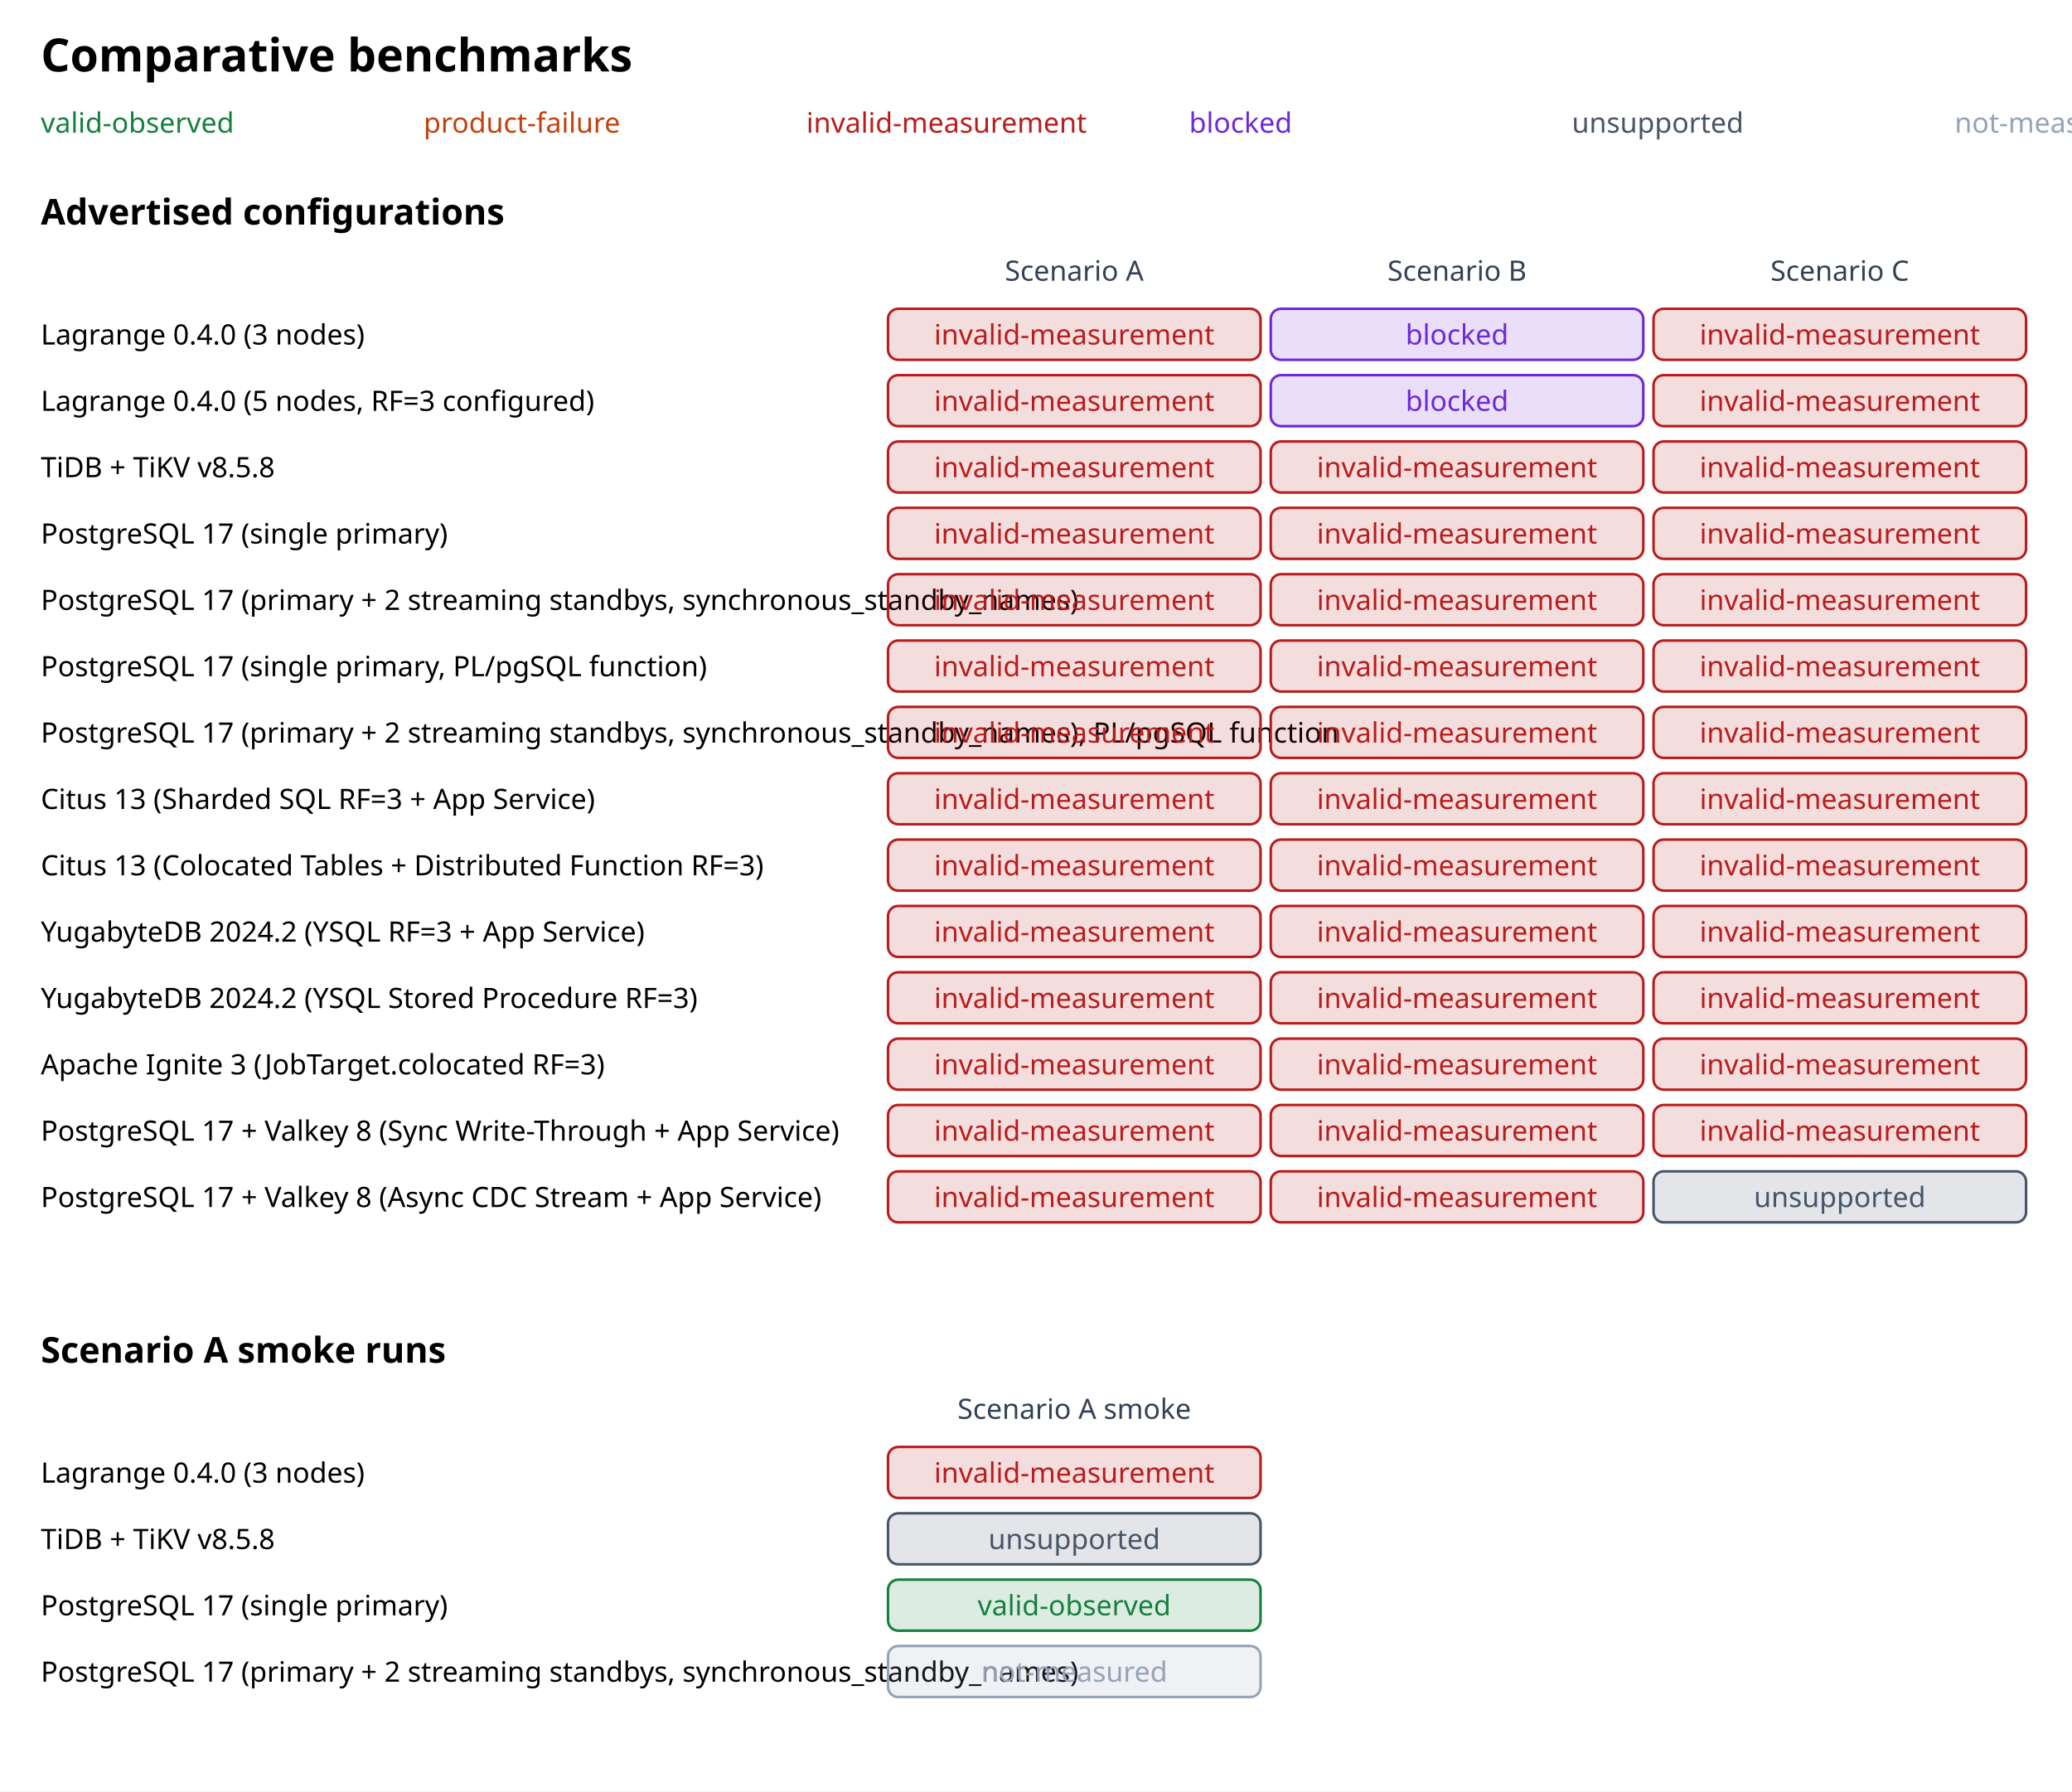
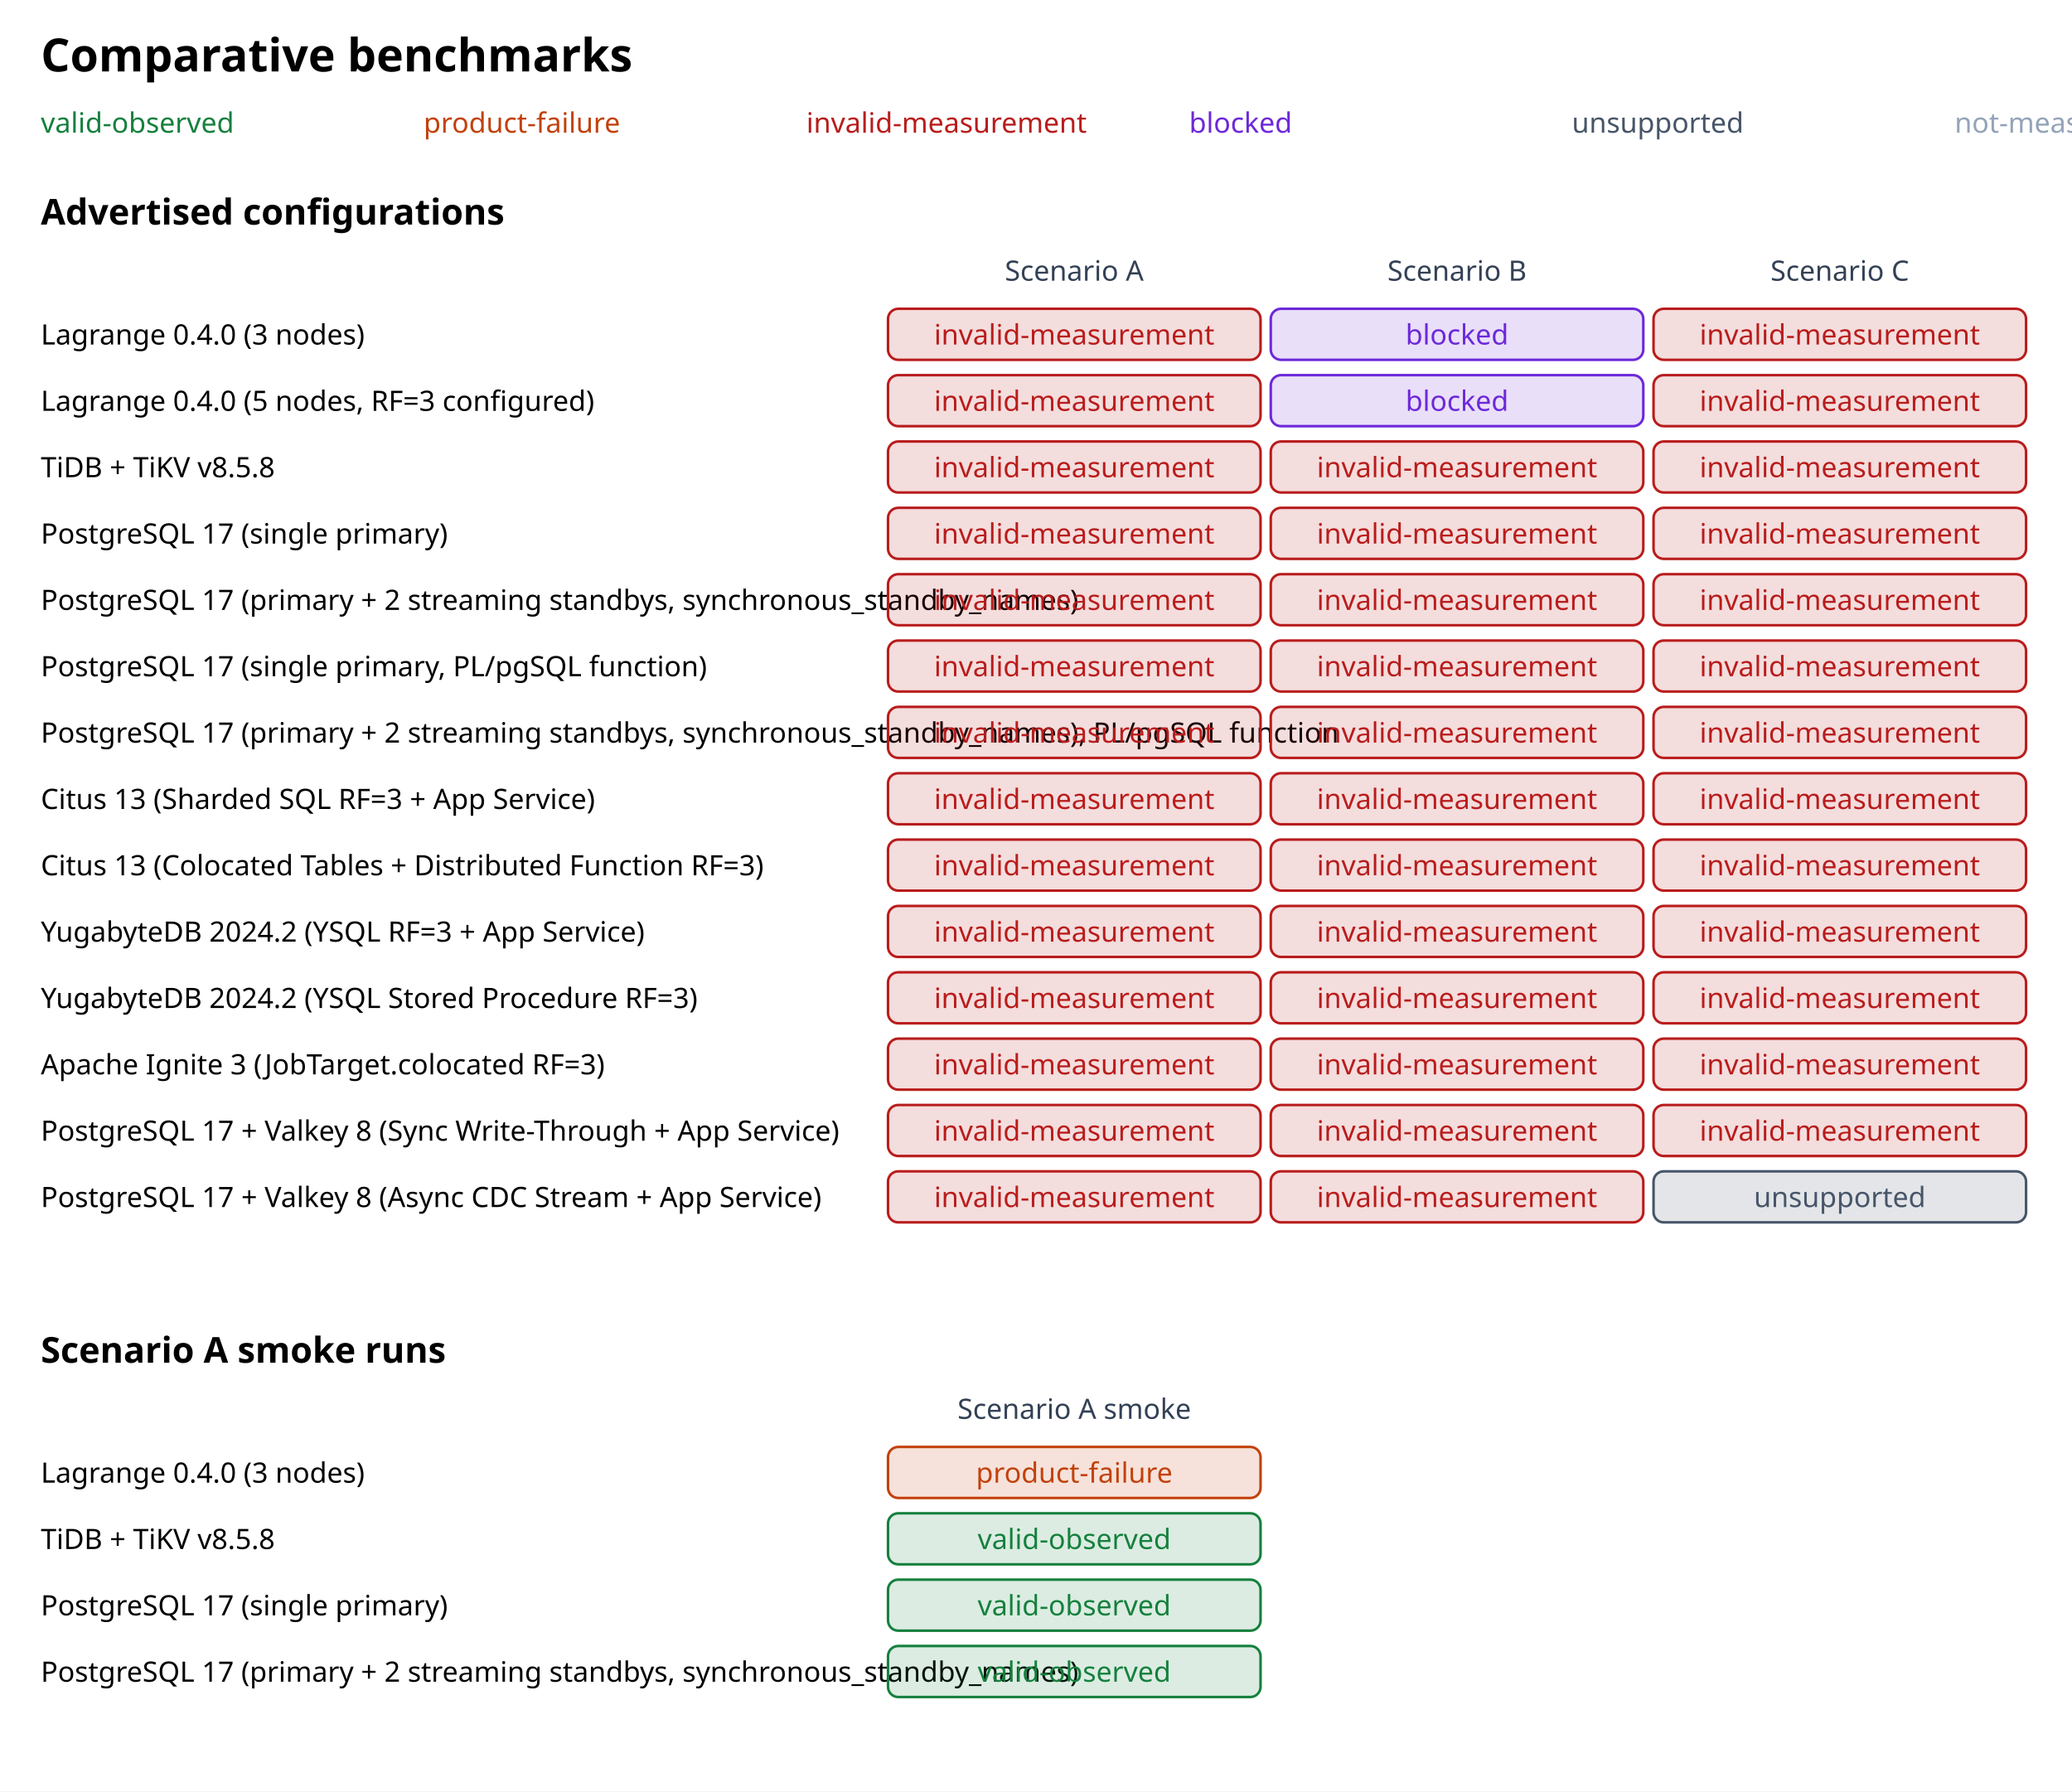
<svg xmlns="http://www.w3.org/2000/svg" width="812" height="702" viewBox="0 0 812 702" font-family="sans-serif">
  <rect width="100%" height="100%" fill="#ffffff" />
  <text x="16" y="28" font-size="18" font-weight="700">Comparative benchmarks</text>
  <text x="16" y="52" font-size="11" fill="#15803d">valid-observed</text>
  <text x="166" y="52" font-size="11" fill="#c2410c">product-failure</text>
  <text x="316" y="52" font-size="11" fill="#b91c1c">invalid-measurement</text>
  <text x="466" y="52" font-size="11" fill="#6d28d9">blocked</text>
  <text x="616" y="52" font-size="11" fill="#475569">unsupported</text>
  <text x="766" y="52" font-size="11" fill="#94a3b8">not-measured</text>
  <text x="16" y="88" font-size="14" font-weight="600">Advertised configurations</text>
  <text x="421" y="110" text-anchor="middle" font-size="11" fill="#334155">Scenario A</text>
  <text x="571" y="110" text-anchor="middle" font-size="11" fill="#334155">Scenario B</text>
  <text x="721" y="110" text-anchor="middle" font-size="11" fill="#334155">Scenario C</text>
  <text x="16" y="135" font-size="11">Lagrange 0.4.0 (3 nodes)</text>
  <g>
    <rect x="348" y="121" width="146" height="20" rx="4" fill="#b91c1c" fill-opacity="0.15" stroke="#b91c1c" />
    <text x="421" y="135" text-anchor="middle" font-size="11" fill="#b91c1c">invalid-measurement</text>
  </g>
  <g>
    <rect x="498" y="121" width="146" height="20" rx="4" fill="#6d28d9" fill-opacity="0.15" stroke="#6d28d9" />
    <text x="571" y="135" text-anchor="middle" font-size="11" fill="#6d28d9">blocked</text>
  </g>
  <g>
    <rect x="648" y="121" width="146" height="20" rx="4" fill="#b91c1c" fill-opacity="0.15" stroke="#b91c1c" />
    <text x="721" y="135" text-anchor="middle" font-size="11" fill="#b91c1c">invalid-measurement</text>
  </g>
  <text x="16" y="161" font-size="11">Lagrange 0.4.0 (5 nodes, RF=3 configured)</text>
  <g>
    <rect x="348" y="147" width="146" height="20" rx="4" fill="#b91c1c" fill-opacity="0.15" stroke="#b91c1c" />
    <text x="421" y="161" text-anchor="middle" font-size="11" fill="#b91c1c">invalid-measurement</text>
  </g>
  <g>
    <rect x="498" y="147" width="146" height="20" rx="4" fill="#6d28d9" fill-opacity="0.15" stroke="#6d28d9" />
    <text x="571" y="161" text-anchor="middle" font-size="11" fill="#6d28d9">blocked</text>
  </g>
  <g>
    <rect x="648" y="147" width="146" height="20" rx="4" fill="#b91c1c" fill-opacity="0.15" stroke="#b91c1c" />
    <text x="721" y="161" text-anchor="middle" font-size="11" fill="#b91c1c">invalid-measurement</text>
  </g>
  <text x="16" y="187" font-size="11">TiDB + TiKV v8.5.8</text>
  <g>
    <rect x="348" y="173" width="146" height="20" rx="4" fill="#b91c1c" fill-opacity="0.15" stroke="#b91c1c" />
    <text x="421" y="187" text-anchor="middle" font-size="11" fill="#b91c1c">invalid-measurement</text>
  </g>
  <g>
    <rect x="498" y="173" width="146" height="20" rx="4" fill="#b91c1c" fill-opacity="0.15" stroke="#b91c1c" />
    <text x="571" y="187" text-anchor="middle" font-size="11" fill="#b91c1c">invalid-measurement</text>
  </g>
  <g>
    <rect x="648" y="173" width="146" height="20" rx="4" fill="#b91c1c" fill-opacity="0.15" stroke="#b91c1c" />
    <text x="721" y="187" text-anchor="middle" font-size="11" fill="#b91c1c">invalid-measurement</text>
  </g>
  <text x="16" y="213" font-size="11">PostgreSQL 17 (single primary)</text>
  <g>
    <rect x="348" y="199" width="146" height="20" rx="4" fill="#b91c1c" fill-opacity="0.15" stroke="#b91c1c" />
    <text x="421" y="213" text-anchor="middle" font-size="11" fill="#b91c1c">invalid-measurement</text>
  </g>
  <g>
    <rect x="498" y="199" width="146" height="20" rx="4" fill="#b91c1c" fill-opacity="0.15" stroke="#b91c1c" />
    <text x="571" y="213" text-anchor="middle" font-size="11" fill="#b91c1c">invalid-measurement</text>
  </g>
  <g>
    <rect x="648" y="199" width="146" height="20" rx="4" fill="#b91c1c" fill-opacity="0.15" stroke="#b91c1c" />
    <text x="721" y="213" text-anchor="middle" font-size="11" fill="#b91c1c">invalid-measurement</text>
  </g>
  <text x="16" y="239" font-size="11">PostgreSQL 17 (primary + 2 streaming standbys, synchronous_standby_names)</text>
  <g>
    <rect x="348" y="225" width="146" height="20" rx="4" fill="#b91c1c" fill-opacity="0.15" stroke="#b91c1c" />
    <text x="421" y="239" text-anchor="middle" font-size="11" fill="#b91c1c">invalid-measurement</text>
  </g>
  <g>
    <rect x="498" y="225" width="146" height="20" rx="4" fill="#b91c1c" fill-opacity="0.15" stroke="#b91c1c" />
    <text x="571" y="239" text-anchor="middle" font-size="11" fill="#b91c1c">invalid-measurement</text>
  </g>
  <g>
    <rect x="648" y="225" width="146" height="20" rx="4" fill="#b91c1c" fill-opacity="0.15" stroke="#b91c1c" />
    <text x="721" y="239" text-anchor="middle" font-size="11" fill="#b91c1c">invalid-measurement</text>
  </g>
  <text x="16" y="265" font-size="11">PostgreSQL 17 (single primary, PL/pgSQL function)</text>
  <g>
    <rect x="348" y="251" width="146" height="20" rx="4" fill="#b91c1c" fill-opacity="0.15" stroke="#b91c1c" />
    <text x="421" y="265" text-anchor="middle" font-size="11" fill="#b91c1c">invalid-measurement</text>
  </g>
  <g>
    <rect x="498" y="251" width="146" height="20" rx="4" fill="#b91c1c" fill-opacity="0.15" stroke="#b91c1c" />
    <text x="571" y="265" text-anchor="middle" font-size="11" fill="#b91c1c">invalid-measurement</text>
  </g>
  <g>
    <rect x="648" y="251" width="146" height="20" rx="4" fill="#b91c1c" fill-opacity="0.15" stroke="#b91c1c" />
    <text x="721" y="265" text-anchor="middle" font-size="11" fill="#b91c1c">invalid-measurement</text>
  </g>
  <text x="16" y="291" font-size="11">PostgreSQL 17 (primary + 2 streaming standbys, synchronous_standby_names), PL/pgSQL function</text>
  <g>
    <rect x="348" y="277" width="146" height="20" rx="4" fill="#b91c1c" fill-opacity="0.15" stroke="#b91c1c" />
    <text x="421" y="291" text-anchor="middle" font-size="11" fill="#b91c1c">invalid-measurement</text>
  </g>
  <g>
    <rect x="498" y="277" width="146" height="20" rx="4" fill="#b91c1c" fill-opacity="0.15" stroke="#b91c1c" />
    <text x="571" y="291" text-anchor="middle" font-size="11" fill="#b91c1c">invalid-measurement</text>
  </g>
  <g>
    <rect x="648" y="277" width="146" height="20" rx="4" fill="#b91c1c" fill-opacity="0.15" stroke="#b91c1c" />
    <text x="721" y="291" text-anchor="middle" font-size="11" fill="#b91c1c">invalid-measurement</text>
  </g>
  <text x="16" y="317" font-size="11">Citus 13 (Sharded SQL RF=3 + App Service)</text>
  <g>
    <rect x="348" y="303" width="146" height="20" rx="4" fill="#b91c1c" fill-opacity="0.15" stroke="#b91c1c" />
    <text x="421" y="317" text-anchor="middle" font-size="11" fill="#b91c1c">invalid-measurement</text>
  </g>
  <g>
    <rect x="498" y="303" width="146" height="20" rx="4" fill="#b91c1c" fill-opacity="0.15" stroke="#b91c1c" />
    <text x="571" y="317" text-anchor="middle" font-size="11" fill="#b91c1c">invalid-measurement</text>
  </g>
  <g>
    <rect x="648" y="303" width="146" height="20" rx="4" fill="#b91c1c" fill-opacity="0.15" stroke="#b91c1c" />
    <text x="721" y="317" text-anchor="middle" font-size="11" fill="#b91c1c">invalid-measurement</text>
  </g>
  <text x="16" y="343" font-size="11">Citus 13 (Colocated Tables + Distributed Function RF=3)</text>
  <g>
    <rect x="348" y="329" width="146" height="20" rx="4" fill="#b91c1c" fill-opacity="0.15" stroke="#b91c1c" />
    <text x="421" y="343" text-anchor="middle" font-size="11" fill="#b91c1c">invalid-measurement</text>
  </g>
  <g>
    <rect x="498" y="329" width="146" height="20" rx="4" fill="#b91c1c" fill-opacity="0.15" stroke="#b91c1c" />
    <text x="571" y="343" text-anchor="middle" font-size="11" fill="#b91c1c">invalid-measurement</text>
  </g>
  <g>
    <rect x="648" y="329" width="146" height="20" rx="4" fill="#b91c1c" fill-opacity="0.15" stroke="#b91c1c" />
    <text x="721" y="343" text-anchor="middle" font-size="11" fill="#b91c1c">invalid-measurement</text>
  </g>
  <text x="16" y="369" font-size="11">YugabyteDB 2024.2 (YSQL RF=3 + App Service)</text>
  <g>
    <rect x="348" y="355" width="146" height="20" rx="4" fill="#b91c1c" fill-opacity="0.15" stroke="#b91c1c" />
    <text x="421" y="369" text-anchor="middle" font-size="11" fill="#b91c1c">invalid-measurement</text>
  </g>
  <g>
    <rect x="498" y="355" width="146" height="20" rx="4" fill="#b91c1c" fill-opacity="0.15" stroke="#b91c1c" />
    <text x="571" y="369" text-anchor="middle" font-size="11" fill="#b91c1c">invalid-measurement</text>
  </g>
  <g>
    <rect x="648" y="355" width="146" height="20" rx="4" fill="#b91c1c" fill-opacity="0.15" stroke="#b91c1c" />
    <text x="721" y="369" text-anchor="middle" font-size="11" fill="#b91c1c">invalid-measurement</text>
  </g>
  <text x="16" y="395" font-size="11">YugabyteDB 2024.2 (YSQL Stored Procedure RF=3)</text>
  <g>
    <rect x="348" y="381" width="146" height="20" rx="4" fill="#b91c1c" fill-opacity="0.15" stroke="#b91c1c" />
    <text x="421" y="395" text-anchor="middle" font-size="11" fill="#b91c1c">invalid-measurement</text>
  </g>
  <g>
    <rect x="498" y="381" width="146" height="20" rx="4" fill="#b91c1c" fill-opacity="0.15" stroke="#b91c1c" />
    <text x="571" y="395" text-anchor="middle" font-size="11" fill="#b91c1c">invalid-measurement</text>
  </g>
  <g>
    <rect x="648" y="381" width="146" height="20" rx="4" fill="#b91c1c" fill-opacity="0.15" stroke="#b91c1c" />
    <text x="721" y="395" text-anchor="middle" font-size="11" fill="#b91c1c">invalid-measurement</text>
  </g>
  <text x="16" y="421" font-size="11">Apache Ignite 3 (JobTarget.colocated RF=3)</text>
  <g>
    <rect x="348" y="407" width="146" height="20" rx="4" fill="#b91c1c" fill-opacity="0.15" stroke="#b91c1c" />
    <text x="421" y="421" text-anchor="middle" font-size="11" fill="#b91c1c">invalid-measurement</text>
  </g>
  <g>
    <rect x="498" y="407" width="146" height="20" rx="4" fill="#b91c1c" fill-opacity="0.15" stroke="#b91c1c" />
    <text x="571" y="421" text-anchor="middle" font-size="11" fill="#b91c1c">invalid-measurement</text>
  </g>
  <g>
    <rect x="648" y="407" width="146" height="20" rx="4" fill="#b91c1c" fill-opacity="0.15" stroke="#b91c1c" />
    <text x="721" y="421" text-anchor="middle" font-size="11" fill="#b91c1c">invalid-measurement</text>
  </g>
  <text x="16" y="447" font-size="11">PostgreSQL 17 + Valkey 8 (Sync Write-Through + App Service)</text>
  <g>
    <rect x="348" y="433" width="146" height="20" rx="4" fill="#b91c1c" fill-opacity="0.15" stroke="#b91c1c" />
    <text x="421" y="447" text-anchor="middle" font-size="11" fill="#b91c1c">invalid-measurement</text>
  </g>
  <g>
    <rect x="498" y="433" width="146" height="20" rx="4" fill="#b91c1c" fill-opacity="0.15" stroke="#b91c1c" />
    <text x="571" y="447" text-anchor="middle" font-size="11" fill="#b91c1c">invalid-measurement</text>
  </g>
  <g>
    <rect x="648" y="433" width="146" height="20" rx="4" fill="#b91c1c" fill-opacity="0.15" stroke="#b91c1c" />
    <text x="721" y="447" text-anchor="middle" font-size="11" fill="#b91c1c">invalid-measurement</text>
  </g>
  <text x="16" y="473" font-size="11">PostgreSQL 17 + Valkey 8 (Async CDC Stream + App Service)</text>
  <g>
    <rect x="348" y="459" width="146" height="20" rx="4" fill="#b91c1c" fill-opacity="0.15" stroke="#b91c1c" />
    <text x="421" y="473" text-anchor="middle" font-size="11" fill="#b91c1c">invalid-measurement</text>
  </g>
  <g>
    <rect x="498" y="459" width="146" height="20" rx="4" fill="#b91c1c" fill-opacity="0.15" stroke="#b91c1c" />
    <text x="571" y="473" text-anchor="middle" font-size="11" fill="#b91c1c">invalid-measurement</text>
  </g>
  <g>
    <rect x="648" y="459" width="146" height="20" rx="4" fill="#475569" fill-opacity="0.15" stroke="#475569" />
    <text x="721" y="473" text-anchor="middle" font-size="11" fill="#475569">unsupported</text>
  </g>
  <text x="16" y="534" font-size="14" font-weight="600">Scenario A smoke runs</text>
  <text x="421" y="556" text-anchor="middle" font-size="11" fill="#334155">Scenario A smoke</text>
  <text x="16" y="581" font-size="11">Lagrange 0.4.0 (3 nodes)</text>
  <g>
-     <rect x="348" y="567" width="146" height="20" rx="4" fill="#b91c1c" fill-opacity="0.15" stroke="#b91c1c" />
-     <text x="421" y="581" text-anchor="middle" font-size="11" fill="#b91c1c">invalid-measurement</text>
+     <rect x="348" y="567" width="146" height="20" rx="4" fill="#c2410c" fill-opacity="0.15" stroke="#c2410c" />
+     <text x="421" y="581" text-anchor="middle" font-size="11" fill="#c2410c">product-failure</text>
  </g>
  <text x="16" y="607" font-size="11">TiDB + TiKV v8.5.8</text>
  <g>
-     <rect x="348" y="593" width="146" height="20" rx="4" fill="#475569" fill-opacity="0.15" stroke="#475569" />
-     <text x="421" y="607" text-anchor="middle" font-size="11" fill="#475569">unsupported</text>
+     <rect x="348" y="593" width="146" height="20" rx="4" fill="#15803d" fill-opacity="0.15" stroke="#15803d" />
+     <text x="421" y="607" text-anchor="middle" font-size="11" fill="#15803d">valid-observed</text>
  </g>
  <text x="16" y="633" font-size="11">PostgreSQL 17 (single primary)</text>
  <g>
    <rect x="348" y="619" width="146" height="20" rx="4" fill="#15803d" fill-opacity="0.15" stroke="#15803d" />
    <text x="421" y="633" text-anchor="middle" font-size="11" fill="#15803d">valid-observed</text>
  </g>
  <text x="16" y="659" font-size="11">PostgreSQL 17 (primary + 2 streaming standbys, synchronous_standby_names)</text>
  <g>
-     <rect x="348" y="645" width="146" height="20" rx="4" fill="#94a3b8" fill-opacity="0.15" stroke="#94a3b8" />
-     <text x="421" y="659" text-anchor="middle" font-size="11" fill="#94a3b8">not-measured</text>
+     <rect x="348" y="645" width="146" height="20" rx="4" fill="#15803d" fill-opacity="0.15" stroke="#15803d" />
+     <text x="421" y="659" text-anchor="middle" font-size="11" fill="#15803d">valid-observed</text>
  </g>
</svg>
